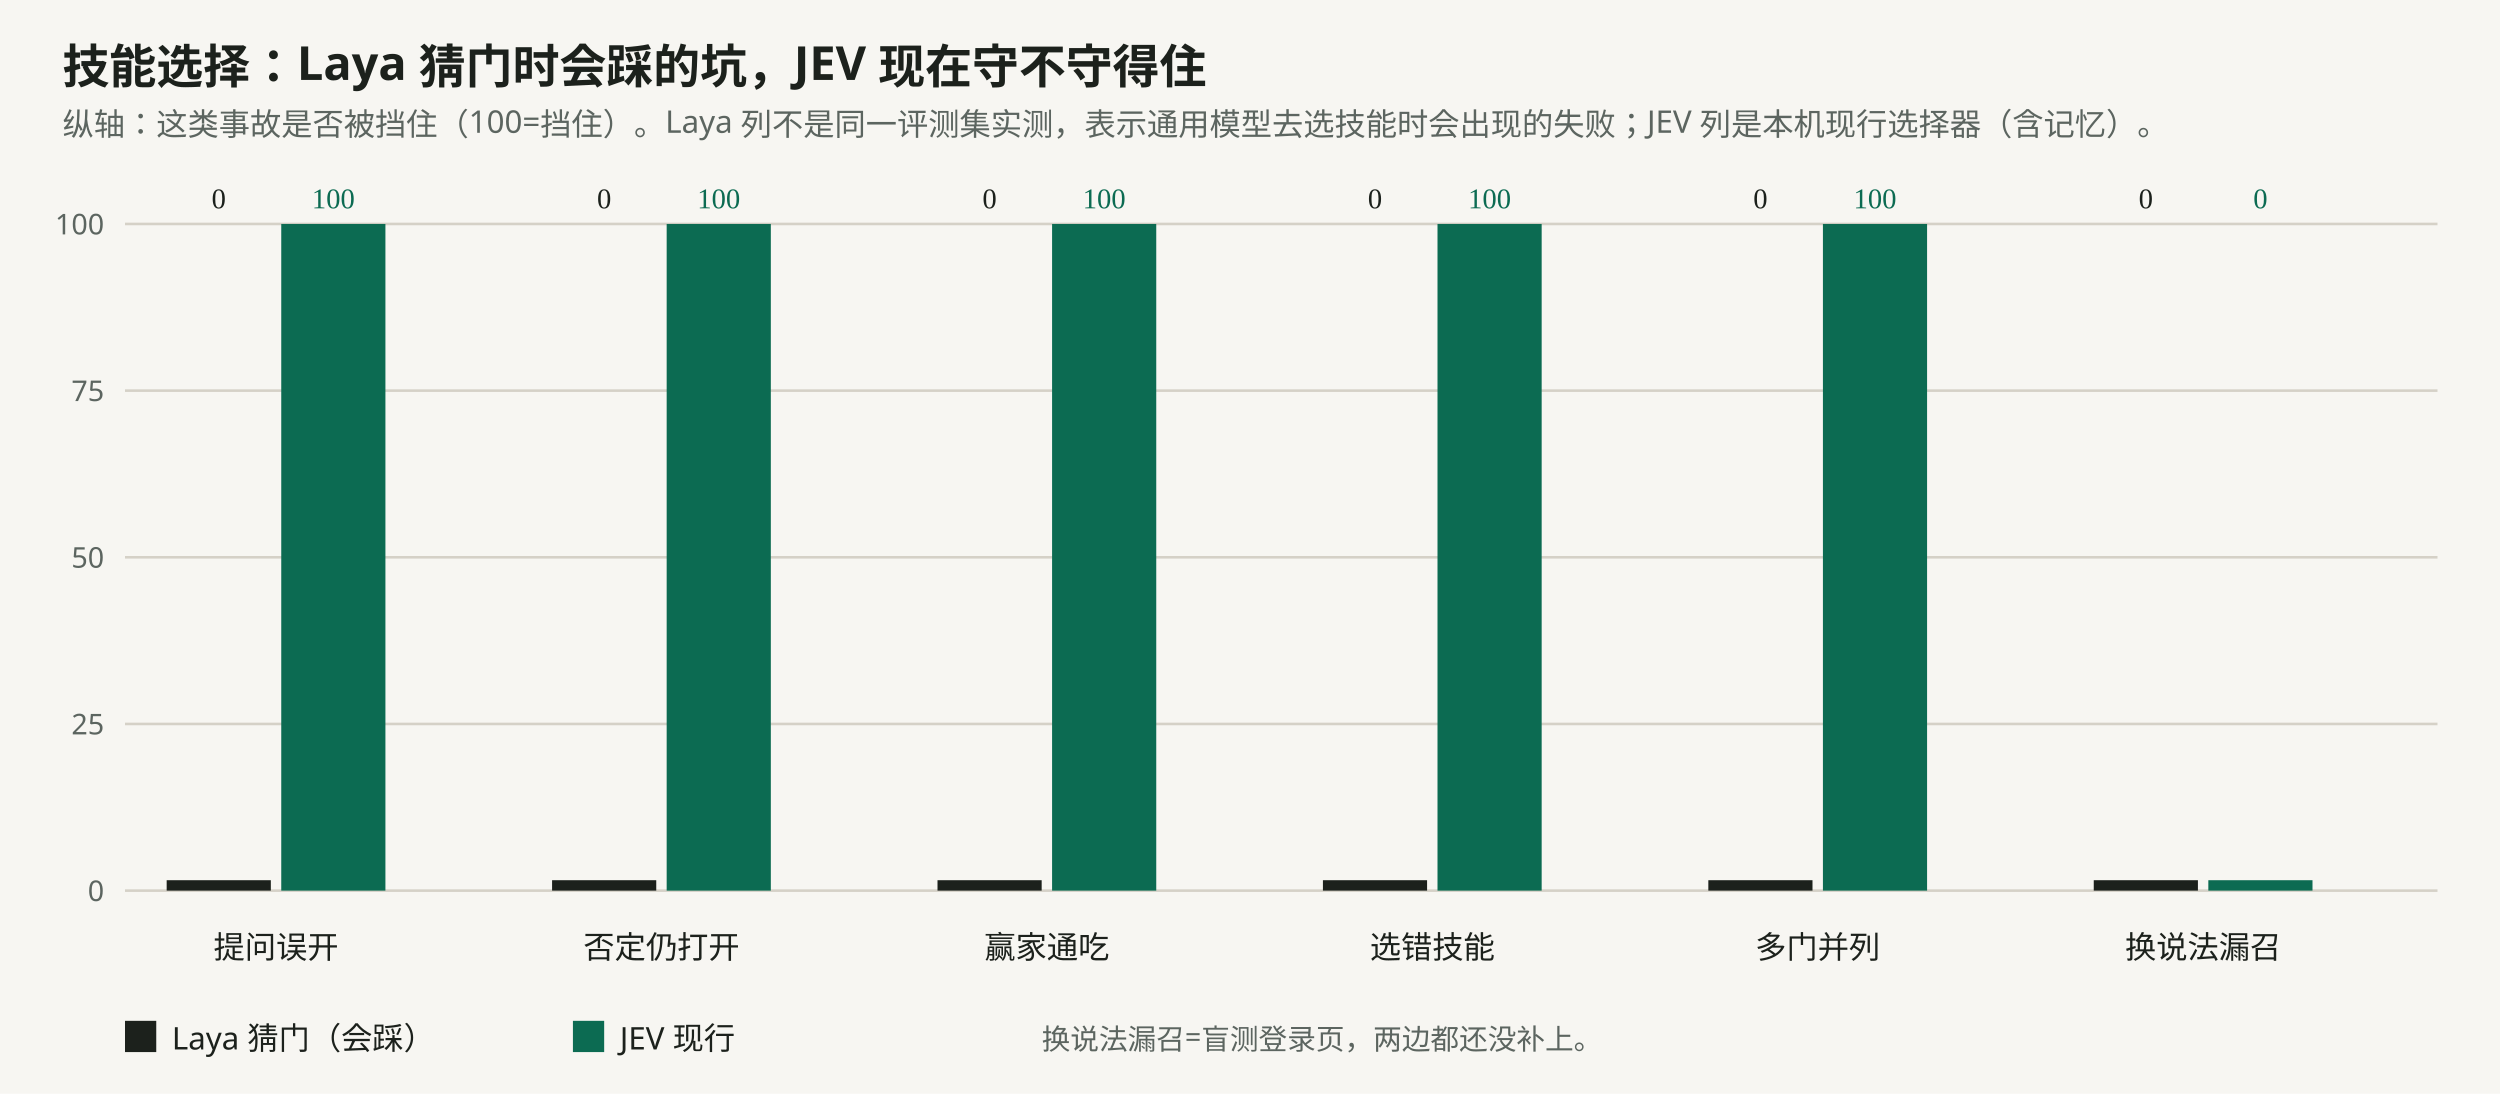
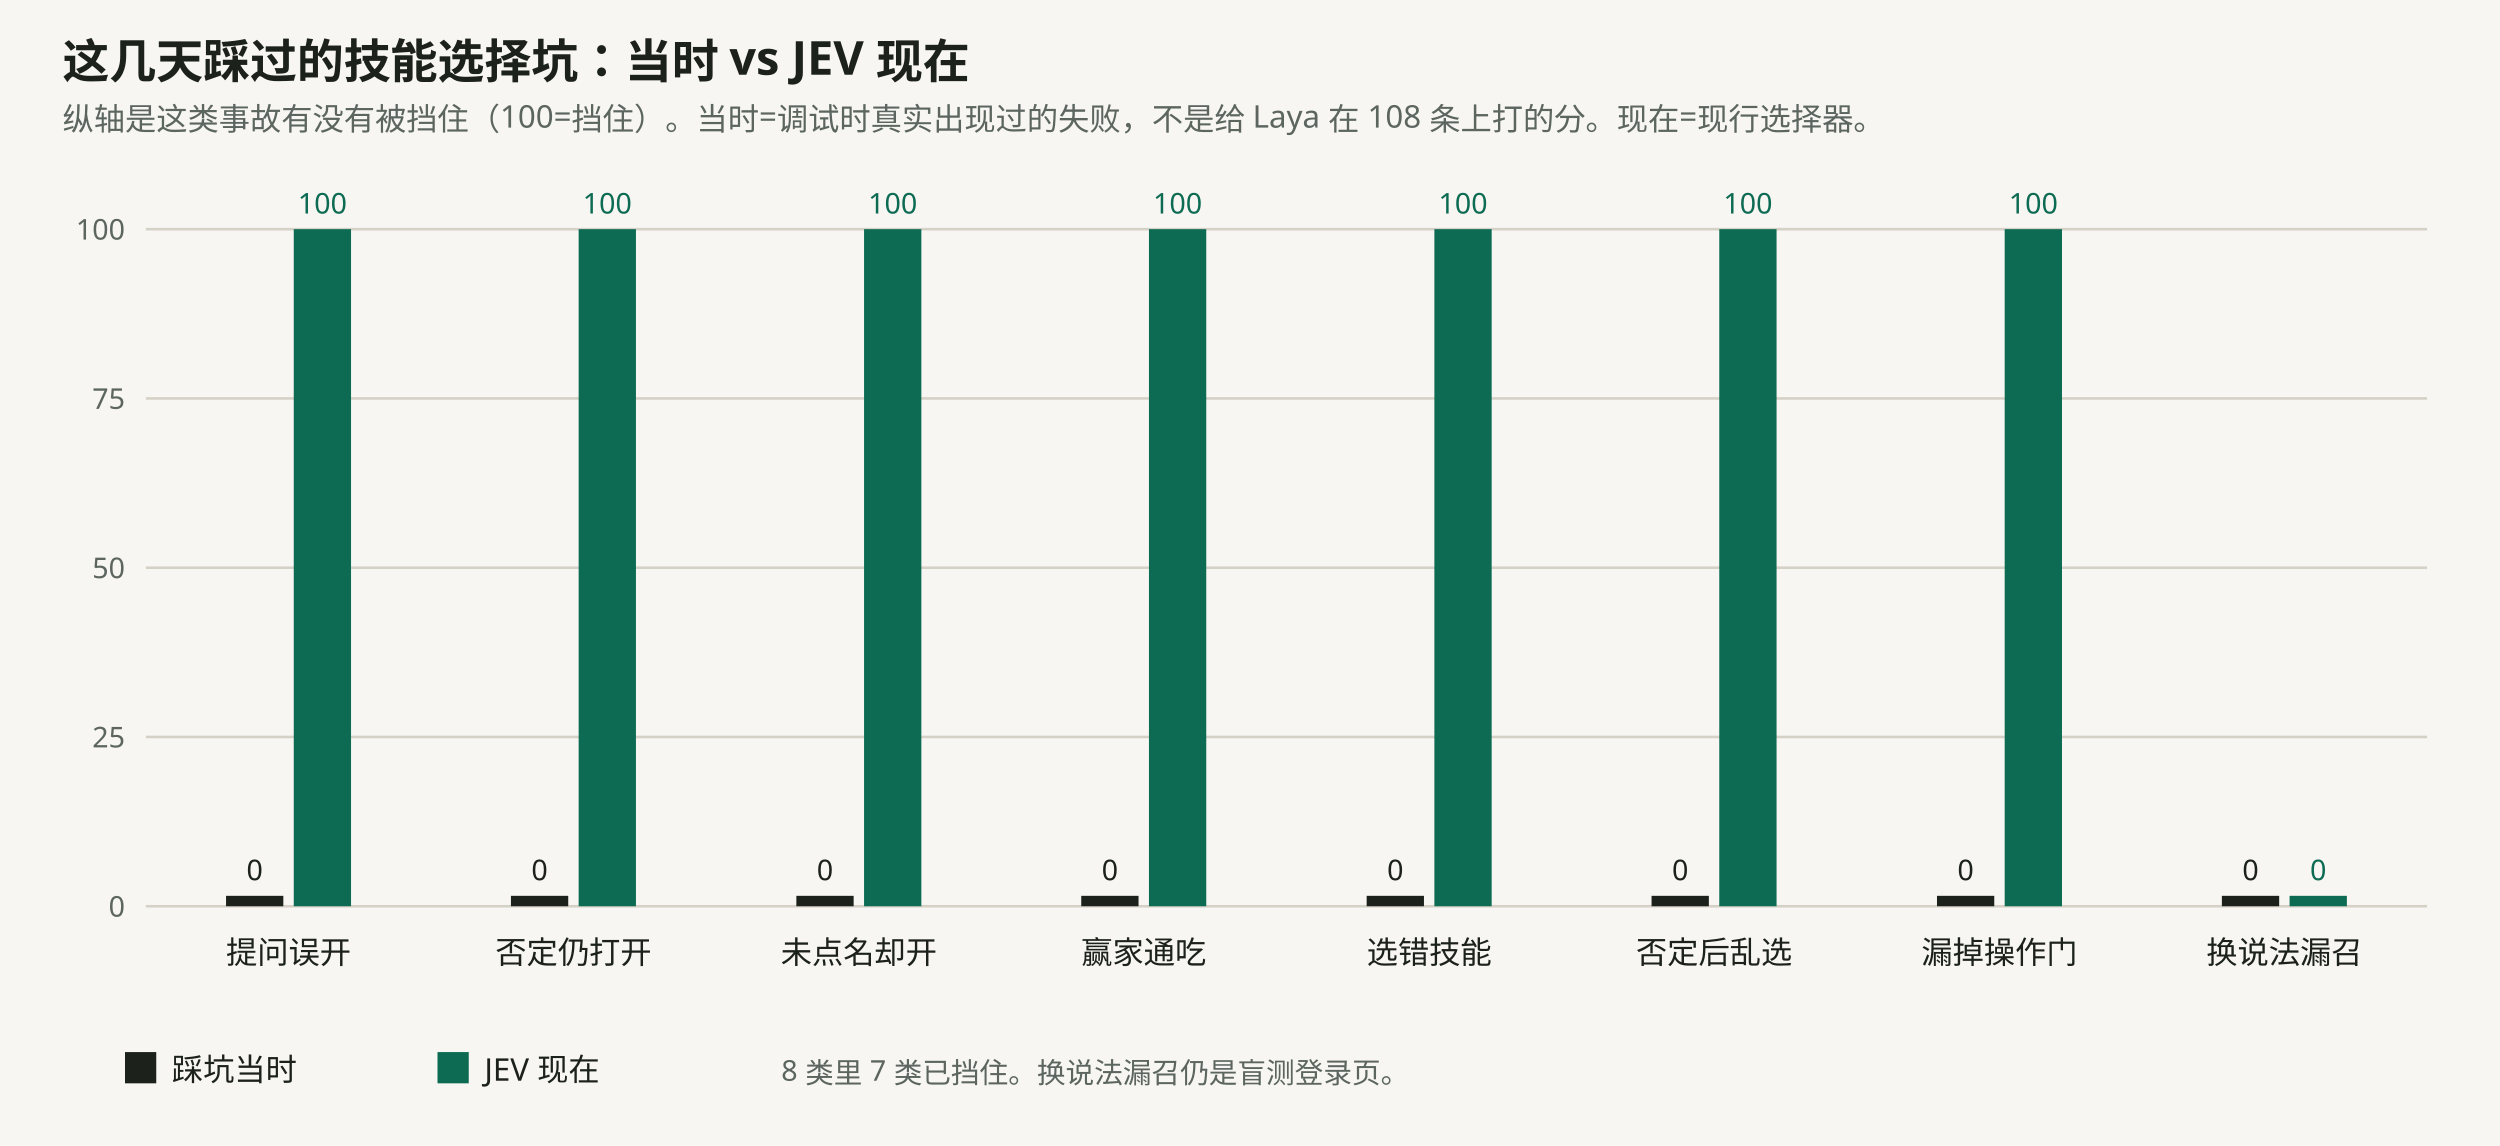
- <svg xmlns="http://www.w3.org/2000/svg" width="960" height="420" viewBox="0 0 960 420">
-   <rect width="960" height="420" fill="#f7f6f2" />
-   <text x="24" y="32" font-family="Noto Sans SC, Segoe UI, sans-serif" font-size="18" font-weight="700" fill="#1c211c">技能选择：Laya 猜门时会踩的坑，JEV 现在守不守得住</text>
-   <text x="24" y="52" font-family="Noto Sans SC, Segoe UI, sans-serif" font-size="12" fill="#5c6560">纵轴：这类事故是否被挡住（100=挡住）。Laya 列不是同一评测集实测，表示通用模型去选技能时会出现的失败；JEV 列是本机现行选择器（含记忆）。</text>
-   <g font-family="Segoe UI, sans-serif" font-size="11" fill="#5c6560">
-     <line x1="48" y1="86" x2="936" y2="86" stroke="#d5d1c7" />
-     <text x="40" y="90" text-anchor="end">100</text>
-     <line x1="48" y1="150" x2="936" y2="150" stroke="#d5d1c7" />
-     <text x="40" y="154" text-anchor="end">75</text>
-     <line x1="48" y1="214" x2="936" y2="214" stroke="#d5d1c7" />
-     <text x="40" y="218" text-anchor="end">50</text>
-     <line x1="48" y1="278" x2="936" y2="278" stroke="#d5d1c7" />
-     <text x="40" y="282" text-anchor="end">25</text>
-     <line x1="48" y1="342" x2="936" y2="342" stroke="#d5d1c7" />
-     <text x="40" y="346" text-anchor="end">0</text>
-   </g>
-   <rect x="64" y="338" width="40" height="4" fill="#1c211c" />
-   <rect x="108" y="86" width="40" height="256" fill="#0c6b52" />
-   <text x="106" y="368" text-anchor="middle" font-size="12" font-family="Noto Sans SC, Segoe UI, sans-serif" fill="#1c211c">提问误开</text>
-   <text x="84" y="80" text-anchor="middle" font-size="11" fill="#1c211c">0</text>
-   <text x="128" y="80" text-anchor="middle" font-size="11" fill="#0c6b52">100</text>
-   <rect x="212" y="338" width="40" height="4" fill="#1c211c" />
-   <rect x="256" y="86" width="40" height="256" fill="#0c6b52" />
-   <text x="254" y="368" text-anchor="middle" font-size="12" font-family="Noto Sans SC, Segoe UI, sans-serif" fill="#1c211c">否定仍打开</text>
-   <text x="232" y="80" text-anchor="middle" font-size="11" fill="#1c211c">0</text>
-   <text x="276" y="80" text-anchor="middle" font-size="11" fill="#0c6b52">100</text>
-   <rect x="360" y="338" width="40" height="4" fill="#1c211c" />
-   <rect x="404" y="86" width="40" height="256" fill="#0c6b52" />
-   <text x="402" y="368" text-anchor="middle" font-size="12" font-family="Noto Sans SC, Segoe UI, sans-serif" fill="#1c211c">赢家通吃</text>
-   <text x="380" y="80" text-anchor="middle" font-size="11" fill="#1c211c">0</text>
-   <text x="424" y="80" text-anchor="middle" font-size="11" fill="#0c6b52">100</text>
-   <rect x="508" y="338" width="40" height="4" fill="#1c211c" />
-   <rect x="552" y="86" width="40" height="256" fill="#0c6b52" />
-   <text x="550" y="368" text-anchor="middle" font-size="12" font-family="Noto Sans SC, Segoe UI, sans-serif" fill="#1c211c">选错技能</text>
-   <text x="528" y="80" text-anchor="middle" font-size="11" fill="#1c211c">0</text>
-   <text x="572" y="80" text-anchor="middle" font-size="11" fill="#0c6b52">100</text>
-   <rect x="656" y="338" width="40" height="4" fill="#1c211c" />
-   <rect x="700" y="86" width="40" height="256" fill="#0c6b52" />
-   <text x="698" y="368" text-anchor="middle" font-size="12" font-family="Noto Sans SC, Segoe UI, sans-serif" fill="#1c211c">多门并列</text>
-   <text x="676" y="80" text-anchor="middle" font-size="11" fill="#1c211c">0</text>
-   <text x="720" y="80" text-anchor="middle" font-size="11" fill="#0c6b52">100</text>
-   <rect x="804" y="338" width="40" height="4" fill="#1c211c" />
-   <rect x="848" y="338" width="40" height="4" fill="#0c6b52" />
-   <text x="846" y="368" text-anchor="middle" font-size="12" font-family="Noto Sans SC, Segoe UI, sans-serif" fill="#1c211c">换说法漏召</text>
-   <text x="824" y="80" text-anchor="middle" font-size="11" fill="#1c211c">0</text>
-   <text x="868" y="80" text-anchor="middle" font-size="11" fill="#0c6b52">0</text>
-   <rect x="48" y="392" width="12" height="12" fill="#1c211c" />
-   <text x="66" y="403" font-size="12" font-family="Noto Sans SC, Segoe UI, sans-serif" fill="#1c211c">Laya 猜门（会踩）</text>
-   <rect x="220" y="392" width="12" height="12" fill="#0c6b52" />
-   <text x="238" y="403" font-size="12" font-family="Noto Sans SC, Segoe UI, sans-serif" fill="#1c211c">JEV 现行</text>
-   <text x="400" y="403" font-size="11" font-family="Noto Sans SC, Segoe UI, sans-serif" fill="#5c6560">换说法漏召=盲测登录页，两边都还没补上。</text>
+ <svg xmlns="http://www.w3.org/2000/svg" width="960" height="440" viewBox="0 0 960 440">
+   <rect width="960" height="440" fill="#f7f6f2" />
+   <text x="24" y="30" font-family="Noto Sans SC, Segoe UI, sans-serif" font-size="18" font-weight="700" fill="#1c211c">这几天踩过的技能选择坑：当时 vs JEV 现在</text>
+   <text x="24" y="50" font-family="Noto Sans SC, Segoe UI, sans-serif" font-size="12" fill="#5c6560">纵轴是这类事故有没有被挡住（100=挡住）。当时=调试时真实出现过的失败，不是给 Laya 在 108 条上打的分。现在=现行选择器。</text>
+   <line x1="56" y1="348.0" x2="932" y2="348.0" stroke="#d5d1c7" />
+   <text x="48" y="352.0" text-anchor="end" font-size="11" font-family="Segoe UI, sans-serif" fill="#5c6560">0</text>
+   <line x1="56" y1="283.0" x2="932" y2="283.0" stroke="#d5d1c7" />
+   <text x="48" y="287.0" text-anchor="end" font-size="11" font-family="Segoe UI, sans-serif" fill="#5c6560">25</text>
+   <line x1="56" y1="218.0" x2="932" y2="218.0" stroke="#d5d1c7" />
+   <text x="48" y="222.0" text-anchor="end" font-size="11" font-family="Segoe UI, sans-serif" fill="#5c6560">50</text>
+   <line x1="56" y1="153.0" x2="932" y2="153.0" stroke="#d5d1c7" />
+   <text x="48" y="157.0" text-anchor="end" font-size="11" font-family="Segoe UI, sans-serif" fill="#5c6560">75</text>
+   <line x1="56" y1="88.0" x2="932" y2="88.0" stroke="#d5d1c7" />
+   <text x="48" y="92.0" text-anchor="end" font-size="11" font-family="Segoe UI, sans-serif" fill="#5c6560">100</text>
+   <rect x="86.8" y="344.0" width="22" height="4.0" fill="#1c211c" />
+   <text x="97.8" y="338.0" text-anchor="middle" font-size="11" font-family="Segoe UI, sans-serif" fill="#1c211c">0</text>
+   <rect x="112.8" y="88.0" width="22" height="260.0" fill="#0c6b52" />
+   <text x="123.8" y="82.0" text-anchor="middle" font-size="11" font-family="Segoe UI, sans-serif" fill="#0c6b52">100</text>
+   <text x="110.8" y="370" text-anchor="middle" font-size="12" font-family="Noto Sans SC, Segoe UI, sans-serif" fill="#1c211c">提问误开</text>
+   <rect x="196.2" y="344.0" width="22" height="4.0" fill="#1c211c" />
+   <text x="207.2" y="338.0" text-anchor="middle" font-size="11" font-family="Segoe UI, sans-serif" fill="#1c211c">0</text>
+   <rect x="222.2" y="88.0" width="22" height="260.0" fill="#0c6b52" />
+   <text x="233.2" y="82.0" text-anchor="middle" font-size="11" font-family="Segoe UI, sans-serif" fill="#0c6b52">100</text>
+   <text x="220.2" y="370" text-anchor="middle" font-size="12" font-family="Noto Sans SC, Segoe UI, sans-serif" fill="#1c211c">否定仍打开</text>
+   <rect x="305.8" y="344.0" width="22" height="4.0" fill="#1c211c" />
+   <text x="316.8" y="338.0" text-anchor="middle" font-size="11" font-family="Segoe UI, sans-serif" fill="#1c211c">0</text>
+   <rect x="331.8" y="88.0" width="22" height="260.0" fill="#0c6b52" />
+   <text x="342.8" y="82.0" text-anchor="middle" font-size="11" font-family="Segoe UI, sans-serif" fill="#0c6b52">100</text>
+   <text x="329.8" y="370" text-anchor="middle" font-size="12" font-family="Noto Sans SC, Segoe UI, sans-serif" fill="#1c211c">未点名却开</text>
+   <rect x="415.2" y="344.0" width="22" height="4.0" fill="#1c211c" />
+   <text x="426.2" y="338.0" text-anchor="middle" font-size="11" font-family="Segoe UI, sans-serif" fill="#1c211c">0</text>
+   <rect x="441.2" y="88.0" width="22" height="260.0" fill="#0c6b52" />
+   <text x="452.2" y="82.0" text-anchor="middle" font-size="11" font-family="Segoe UI, sans-serif" fill="#0c6b52">100</text>
+   <text x="439.2" y="370" text-anchor="middle" font-size="12" font-family="Noto Sans SC, Segoe UI, sans-serif" fill="#1c211c">赢家通吃</text>
+   <rect x="524.8" y="344.0" width="22" height="4.0" fill="#1c211c" />
+   <text x="535.8" y="338.0" text-anchor="middle" font-size="11" font-family="Segoe UI, sans-serif" fill="#1c211c">0</text>
+   <rect x="550.8" y="88.0" width="22" height="260.0" fill="#0c6b52" />
+   <text x="561.8" y="82.0" text-anchor="middle" font-size="11" font-family="Segoe UI, sans-serif" fill="#0c6b52">100</text>
+   <text x="548.8" y="370" text-anchor="middle" font-size="12" font-family="Noto Sans SC, Segoe UI, sans-serif" fill="#1c211c">选错技能</text>
+   <rect x="634.2" y="344.0" width="22" height="4.0" fill="#1c211c" />
+   <text x="645.2" y="338.0" text-anchor="middle" font-size="11" font-family="Segoe UI, sans-serif" fill="#1c211c">0</text>
+   <rect x="660.2" y="88.0" width="22" height="260.0" fill="#0c6b52" />
+   <text x="671.2" y="82.0" text-anchor="middle" font-size="11" font-family="Segoe UI, sans-serif" fill="#0c6b52">100</text>
+   <text x="658.2" y="370" text-anchor="middle" font-size="12" font-family="Noto Sans SC, Segoe UI, sans-serif" fill="#1c211c">否定后乱选</text>
+   <rect x="743.8" y="344.0" width="22" height="4.0" fill="#1c211c" />
+   <text x="754.8" y="338.0" text-anchor="middle" font-size="11" font-family="Segoe UI, sans-serif" fill="#1c211c">0</text>
+   <rect x="769.8" y="88.0" width="22" height="260.0" fill="#0c6b52" />
+   <text x="780.8" y="82.0" text-anchor="middle" font-size="11" font-family="Segoe UI, sans-serif" fill="#0c6b52">100</text>
+   <text x="767.8" y="370" text-anchor="middle" font-size="12" font-family="Noto Sans SC, Segoe UI, sans-serif" fill="#1c211c">漏掉操作门</text>
+   <rect x="853.2" y="344.0" width="22" height="4.0" fill="#1c211c" />
+   <text x="864.2" y="338.0" text-anchor="middle" font-size="11" font-family="Segoe UI, sans-serif" fill="#1c211c">0</text>
+   <rect x="879.2" y="344.0" width="22" height="4.0" fill="#0c6b52" />
+   <text x="890.2" y="338.0" text-anchor="middle" font-size="11" font-family="Segoe UI, sans-serif" fill="#0c6b52">0</text>
+   <text x="877.2" y="370" text-anchor="middle" font-size="12" font-family="Noto Sans SC, Segoe UI, sans-serif" fill="#1c211c">换说法漏召</text>
+   <rect x="48" y="404" width="12" height="12" fill="#1c211c" />
+   <text x="66" y="415" font-size="12" font-family="Noto Sans SC, Segoe UI, sans-serif" fill="#1c211c">踩坑当时</text>
+   <rect x="168" y="404" width="12" height="12" fill="#0c6b52" />
+   <text x="186" y="415" font-size="12" font-family="Noto Sans SC, Segoe UI, sans-serif" fill="#1c211c">JEV 现在</text>
+   <text x="300" y="415" font-size="11" font-family="Noto Sans SC, Segoe UI, sans-serif" fill="#5c6560">8 类里 7 类已挡住。换说法漏召仍是盲测登录页。</text>
</svg>
